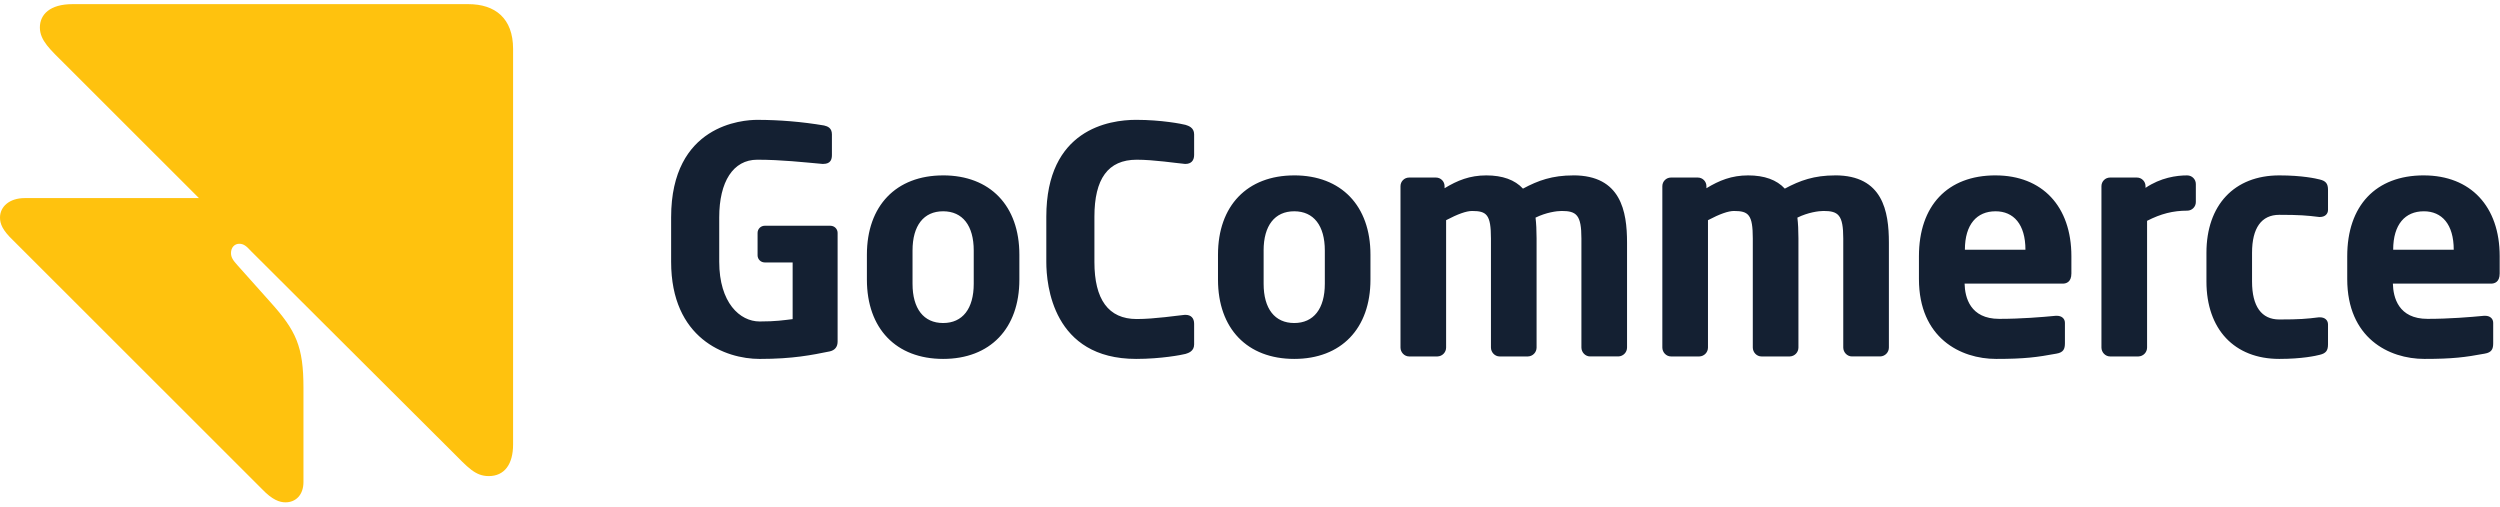
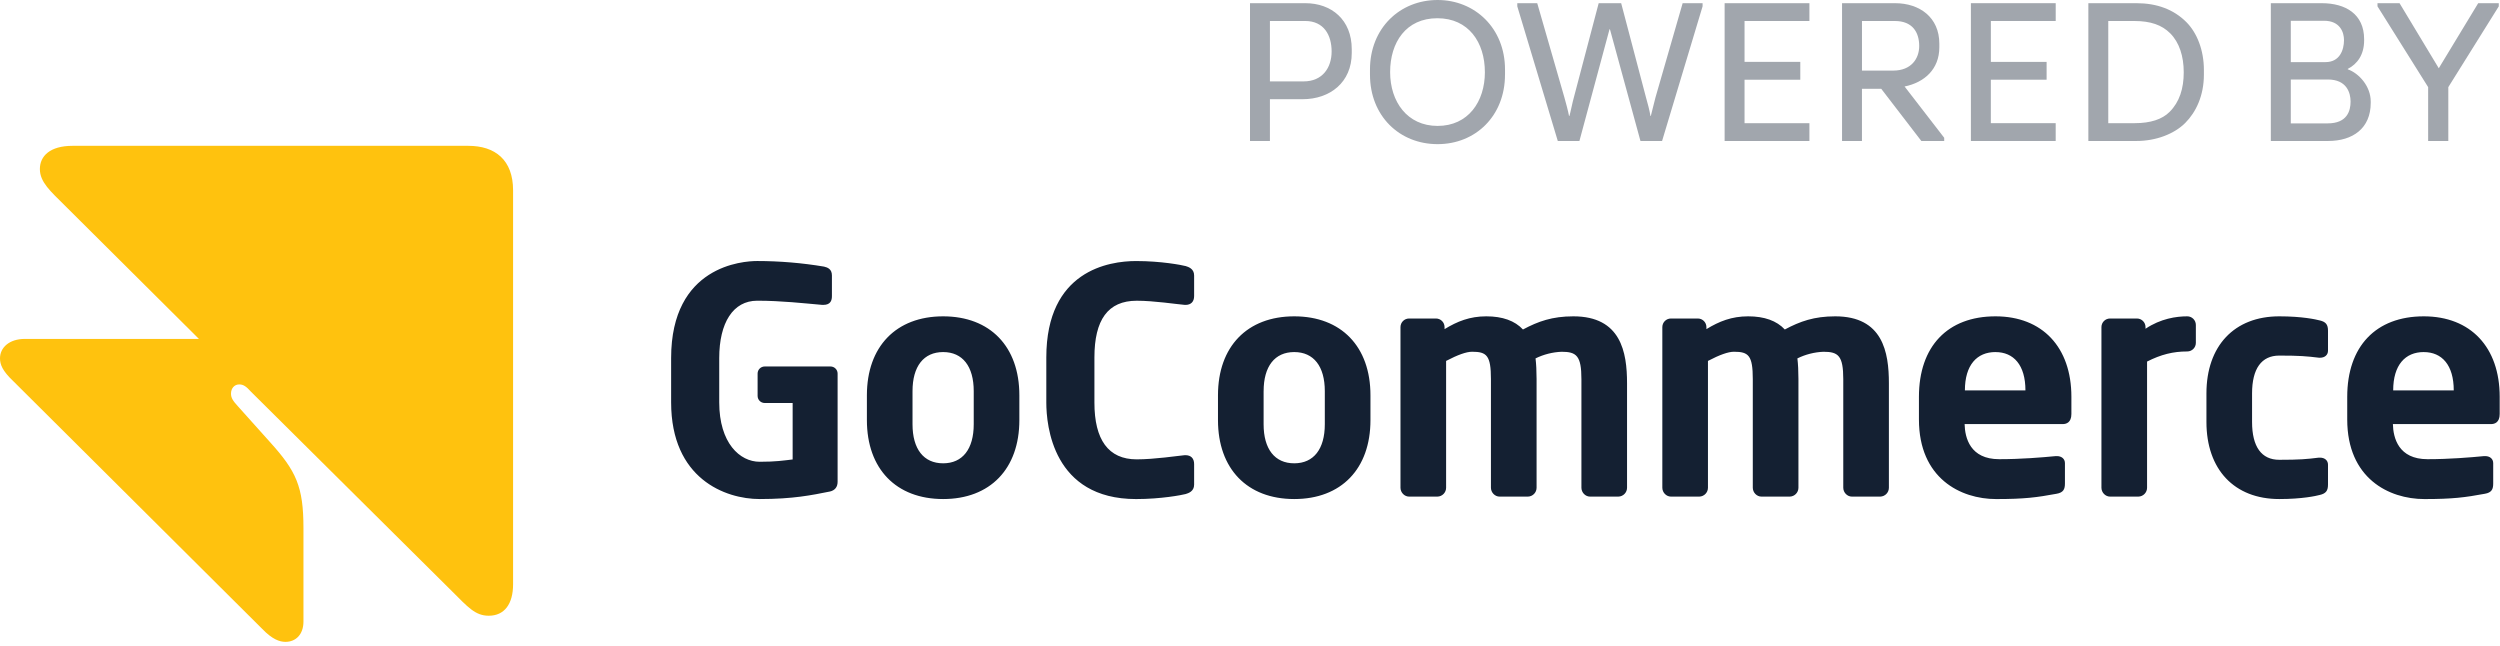
- <svg xmlns="http://www.w3.org/2000/svg" width="158" height="32">
+ <svg xmlns="http://www.w3.org/2000/svg" width="120" height="31">
  <g fill="none" fill-rule="evenodd">
-     <path d="M29.599.262H4.579C3.166.262 2.52.907 2.52 1.737c0 .83.677 1.413 1.568 2.304l8.483 8.478H1.567C.584 12.519 0 13.07 0 13.747c0 .4.154.799.83 1.444l15.737 15.727c.645.676 1.106.83 1.475.83.646 0 1.137-.461 1.137-1.29v-5.93c0-2.64-.46-3.624-2.12-5.467l-2.03-2.273c-.307-.338-.43-.522-.43-.799 0-.338.216-.583.523-.583.277 0 .461.154.738.46l12.694 12.656c1.014 1.013 1.475 1.567 2.336 1.567.983 0 1.537-.738 1.537-1.997V3.088c0-1.935-1.138-2.826-2.828-2.826" fill="#FFC20E" />
-     <path d="M57.672 15.832c0-1.575.705-2.479 1.934-2.479 1.228 0 1.934.904 1.934 2.479v2.104c0 1.575-.706 2.479-1.934 2.479-1.229 0-1.934-.904-1.934-2.48v-2.103zm1.934-4.747c-2.972 0-4.818 1.919-4.818 5.01v1.579c0 3.09 1.846 5.009 4.818 5.009 2.971 0 4.818-1.919 4.818-5.01v-1.579c0-3.09-1.847-5.01-4.818-5.01zM74.926 7.891c-.236-.062-1.534-.317-3.123-.317-1.707 0-5.676.597-5.676 6.122v2.866c0 1.436.409 6.121 5.676 6.121 1.584 0 2.885-.254 3.123-.316l.006-.002c.174-.054.537-.166.537-.596v-1.307c0-.358-.198-.563-.544-.563h-.052c-.425.037-1.897.264-3.031.264-1.8 0-2.675-1.25-2.675-3.6v-2.867c0-2.383.85-3.602 2.675-3.602 1.098 0 2.485.218 3.044.265h.039c.346 0 .544-.205.544-.564V8.49c0-.43-.363-.542-.543-.598M99.436 11.085c-1.332 0-2.219.318-3.185.836-.512-.555-1.291-.836-2.318-.836-1.042 0-1.826.318-2.636.811v-.131c0-.3-.244-.544-.544-.544h-1.698c-.3 0-.544.244-.544.544v10.199c0 .305.249.563.544.563h1.795a.562.562 0 0 0 .544-.563v-8.049c.743-.39 1.28-.581 1.642-.581.923 0 1.192.228 1.192 1.737v6.893c0 .305.249.563.544.563h1.795a.562.562 0 0 0 .545-.563V15.07c0-.515-.022-.947-.066-1.316.672-.331 1.346-.421 1.648-.421.939 0 1.251.25 1.251 1.737v6.893c0 .305.25.563.544.563h1.795a.562.562 0 0 0 .545-.563v-6.63c0-1.979-.386-4.25-3.393-4.25M126.114 13.353c1.147 0 1.894.82 1.894 2.431h-3.827c0-1.61.762-2.43 1.933-2.43m0-2.27c-3.028 0-4.837 1.91-4.837 5.108v1.443c0 3.726 2.627 5.048 4.876 5.048 1.807 0 2.584-.106 3.812-.333.45-.075.538-.299.538-.66v-1.287c0-.266-.204-.445-.506-.445h-.073c-.874.084-2.195.194-3.575.194-1.836 0-2.166-1.353-2.187-2.227h6.206c.203 0 .544-.083.544-.642v-1.091c0-3.15-1.838-5.107-4.798-5.107M138.233 11.085c-.686 0-1.678.142-2.636.788v-.108c0-.3-.244-.544-.544-.544h-1.698c-.3 0-.544.244-.544.544v10.199c0 .305.249.563.544.563h1.795a.562.562 0 0 0 .545-.563v-8.008c.881-.45 1.646-.642 2.538-.642.3 0 .544-.244.544-.544V11.63c0-.3-.243-.544-.544-.544M146.605 11.343c-.233-.06-1.104-.258-2.556-.258-2.84 0-4.602 1.874-4.602 4.892v1.814c0 3.017 1.763 4.892 4.602 4.892 1.45 0 2.32-.197 2.554-.258.39-.091.527-.263.527-.656v-1.267c0-.268-.203-.447-.505-.447h-.078c-.753.095-1.216.136-2.498.136-1.124 0-1.72-.83-1.72-2.4v-1.814c0-1.57.596-2.4 1.72-2.4 1.28 0 1.744.04 2.517.136h.059c.302 0 .505-.18.505-.446v-1.268c0-.393-.138-.565-.525-.656M79.86 15.832c0-1.575.706-2.479 1.935-2.479 1.228 0 1.934.904 1.934 2.479v2.104c0 1.575-.706 2.479-1.934 2.479-1.229 0-1.934-.904-1.934-2.48v-2.103zm1.935-4.747c-2.972 0-4.818 1.919-4.818 5.01v1.579c0 3.09 1.846 5.009 4.818 5.009 2.971 0 4.818-1.919 4.818-5.01v-1.579c0-3.09-1.847-5.01-4.818-5.01zM115.985 11.085c-1.332 0-2.219.318-3.185.836-.512-.555-1.29-.836-2.318-.836-1.042 0-1.826.318-2.636.811v-.131c0-.3-.244-.544-.544-.544h-1.698c-.3 0-.544.244-.544.544v10.199c0 .305.249.563.544.563h1.795a.562.562 0 0 0 .545-.563v-8.049c.742-.39 1.28-.581 1.64-.581.924 0 1.193.228 1.193 1.737v6.893c0 .305.249.563.544.563h1.795a.562.562 0 0 0 .545-.563V15.07c0-.515-.022-.947-.066-1.316.672-.331 1.346-.421 1.649-.421.938 0 1.25.25 1.25 1.737v6.893c0 .305.25.563.545.563h1.795a.562.562 0 0 0 .544-.563v-6.63c0-1.979-.385-4.25-3.393-4.25M153.182 13.353c1.147 0 1.894.82 1.894 2.431h-3.827c0-1.61.762-2.43 1.933-2.43m0-2.27c-3.029 0-4.837 1.91-4.837 5.108v1.443c0 3.726 2.626 5.048 4.876 5.048 1.806 0 2.584-.106 3.811-.333.45-.075.538-.299.538-.66v-1.287c0-.266-.203-.445-.505-.445h-.073c-.874.084-2.196.194-3.576.194-1.835 0-2.165-1.353-2.186-2.227h6.206c.203 0 .544-.083.544-.642v-1.091c0-3.15-1.839-5.107-4.798-5.107M52.488 14.268h-4.159a.45.45 0 0 0-.45.45v1.419a.45.45 0 0 0 .45.449h1.766v3.583c-.586.068-1.046.148-2.085.148-1.252 0-2.555-1.185-2.555-3.774v-2.808c0-2.245.876-3.641 2.402-3.641 1.536 0 2.917.161 4.117.265h.059c.488 0 .544-.322.544-.564V8.49c0-.396-.262-.507-.497-.56a25.624 25.624 0 0 0-4.223-.355c-.91 0-5.442.297-5.442 6.16v2.809c0 4.847 3.418 6.14 5.595 6.14 2.119 0 3.291-.248 4.432-.476l.004-.001c.321-.074.491-.288.491-.618v-6.87a.45.45 0 0 0-.45-.45" fill="#142032" />
+     <g fill="#A1A6AD">
+       <path d="M64.884 2.544c0 1.414-1.048 2.218-2.36 2.218h-1.568v2.005H60V.153h2.656c1.251 0 2.228.793 2.228 2.208v.183zm-2.31 1.363c.916 0 1.344-.671 1.344-1.434 0-.784-.367-1.466-1.272-1.466h-1.69v2.9h1.618zM72.24 3.582c0 1.984-1.414 3.337-3.235 3.337-1.832 0-3.246-1.353-3.246-3.337v-.244C65.759 1.353 67.194 0 69.005 0c1.79 0 3.236 1.353 3.236 3.338v.244zm-.966-.122c0-1.425-.783-2.585-2.28-2.585-1.505 0-2.268 1.16-2.268 2.585 0 1.424.824 2.584 2.279 2.584 1.465 0 2.27-1.16 2.27-2.584z" fill-rule="nonzero" />
+       <path d="M77.816.153l1.19 4.518c.062.193.194.722.214.895h.02c.052-.173.164-.692.225-.895L80.767.153h.957v.152L79.78 6.767h-1.038l-1.465-5.363h-.02l-1.445 5.363h-1.038L72.83.305V.153h.957l1.302 4.518c.061.203.194.712.224.895h.02c.051-.173.153-.692.214-.895l1.19-4.518h1.08zM86.852.153v.854h-3.114v1.964h2.676v.855h-2.676v2.086h3.114v.855h-4.07V.153z" />
+       <path d="M88.418 6.767V.153h2.544c1.18 0 2.126.681 2.126 1.943v.173c0 1.058-.722 1.69-1.668 1.883l1.902 2.462v.153h-1.098L90.3 4.263h-.926v2.504h-.956zm2.462-3.379c.845 0 1.242-.56 1.242-1.18 0-.661-.326-1.2-1.17-1.2h-1.577v2.38h1.505z" fill-rule="nonzero" />
+       <path d="M98.674.153v.854h-3.113v1.964h2.676v.855H95.56v2.086h3.113v.855h-4.07V.153z" />
+       <path d="M102.55.153c.988 0 1.792.305 2.392.905.519.52.845 1.354.845 2.3v.224c0 1.007-.377 1.8-.896 2.32-.529.529-1.404.865-2.34.865h-2.31V.153h2.31zm-1.353.854v4.905h1.272c.753 0 1.313-.183 1.67-.54.477-.477.68-1.119.68-1.902 0-.773-.213-1.435-.65-1.872-.397-.397-.937-.59-1.72-.59h-1.252zM112.695 3.327c.54.194 1.1.814 1.1 1.547v.061c0 1.231-.866 1.832-2.046 1.832H109V.153h2.442c1.14 0 2.036.519 2.036 1.73v.06c0 .682-.326 1.13-.784 1.364v.02zm-2.737-2.33v1.984h1.669c.671 0 .885-.57.885-1.058 0-.366-.183-.926-.956-.926h-1.598zm0 2.819v2.106h1.77c.937 0 1.1-.6 1.1-1.048 0-.417-.184-1.058-1.09-1.058h-1.78z" fill-rule="nonzero" />
+       <path d="M116.551 6.767V4.182L114.12.305V.153h1.058l1.883 3.123 1.893-3.123h.987v.152l-2.422 3.877v2.585z" />
+     </g>
+     <path d="M3.478 7c-1.074 0-1.564.488-1.564 1.115s.514 1.069 1.19 1.742l6.444 6.411H1.19c-.746 0-1.19.418-1.19.93 0 .301.117.603.63 1.09l11.952 11.894c.49.51.84.627 1.121.627.49 0 .863-.349.863-.975V25.35c0-1.997-.35-2.74-1.61-4.134l-1.541-1.72c-.233-.255-.327-.394-.327-.603 0-.256.164-.441.397-.441.21 0 .35.116.56.348l9.641 9.57c.77.766 1.121 1.185 1.774 1.185.748 0 1.168-.558 1.168-1.51V9.137C24.628 7.674 23.764 7 22.48 7H3.478z" fill="#FFC20E" />
+     <path d="M43.801 18.774c0-1.191.536-1.875 1.47-1.875.932 0 1.468.684 1.468 1.875v1.59c0 1.192-.536 1.875-1.469 1.875s-1.469-.683-1.469-1.874v-1.591zm1.47-3.59c-2.258 0-3.66 1.451-3.66 3.788v1.194c0 2.337 1.402 3.788 3.66 3.788 2.256 0 3.658-1.45 3.658-3.788v-1.194c0-2.337-1.402-3.788-3.659-3.788zM56.906 12.77c-.18-.048-1.165-.24-2.372-.24-1.297 0-4.311.45-4.311 4.628v2.168c0 1.086.31 4.629 4.31 4.629 1.204 0 2.192-.193 2.373-.24l.004-.001c.132-.04.408-.126.408-.45v-.989c0-.27-.15-.426-.413-.426h-.04c-.322.028-1.44.2-2.302.2-1.367 0-2.031-.946-2.031-2.723v-2.168c0-1.802.645-2.723 2.031-2.723.834 0 1.888.165 2.312.2h.03c.263 0 .413-.155.413-.426v-.988c0-.325-.276-.41-.412-.452M75.52 15.184c-1.01 0-1.684.24-2.418.632-.389-.42-.98-.632-1.76-.632-.792 0-1.388.24-2.003.614v-.1a.413.413 0 0 0-.413-.41h-1.29a.413.413 0 0 0-.413.41v7.713c0 .23.19.426.414.426H69a.426.426 0 0 0 .413-.426v-6.087c.564-.295.973-.44 1.247-.44.701 0 .905.173.905 1.315v5.212c0 .23.19.426.414.426h1.363a.426.426 0 0 0 .414-.426v-5.212c0-.39-.017-.717-.05-.996a3.12 3.12 0 0 1 1.252-.318c.712 0 .95.19.95 1.314v5.212c0 .23.19.426.413.426h1.363a.426.426 0 0 0 .414-.426v-5.014c0-1.496-.293-3.213-2.577-3.213M95.783 16.9c.871 0 1.438.62 1.438 1.838h-2.906c0-1.219.579-1.839 1.468-1.839m0-1.715c-2.3 0-3.674 1.444-3.674 3.862v1.091c0 2.818 1.995 3.818 3.704 3.818 1.372 0 1.962-.081 2.894-.253.342-.056.41-.225.41-.498v-.973c0-.202-.155-.338-.385-.338h-.055c-.664.064-1.668.148-2.716.148-1.394 0-1.644-1.023-1.66-1.685h4.713c.154 0 .413-.062.413-.485v-.825c0-2.382-1.396-3.862-3.644-3.862M104.987 15.184c-.521 0-1.274.107-2.002.596v-.082a.413.413 0 0 0-.413-.41h-1.29a.413.413 0 0 0-.413.41v7.713c0 .23.19.426.413.426h1.364a.426.426 0 0 0 .413-.426v-6.056c.67-.34 1.25-.485 1.928-.485a.413.413 0 0 0 .414-.412v-.863a.413.413 0 0 0-.414-.411M111.346 15.38c-.177-.047-.84-.196-1.942-.196-2.156 0-3.495 1.418-3.495 3.7v1.37c0 2.283 1.339 3.7 3.495 3.7 1.102 0 1.762-.148 1.94-.195.296-.068.4-.199.4-.496v-.958c0-.202-.154-.338-.383-.338h-.06c-.571.072-.923.103-1.897.103-.853 0-1.305-.627-1.305-1.815v-1.371c0-1.188.452-1.816 1.305-1.816.973 0 1.325.031 1.912.103h.045c.23 0 .383-.135.383-.337v-.959c0-.297-.105-.427-.398-.496M60.654 18.774c0-1.191.535-1.875 1.469-1.875.933 0 1.468.684 1.468 1.875v1.59c0 1.192-.535 1.875-1.468 1.875-.934 0-1.47-.683-1.47-1.874v-1.591zm1.469-3.59c-2.257 0-3.66 1.451-3.66 3.788v1.194c0 2.337 1.403 3.788 3.66 3.788s3.659-1.45 3.659-3.788v-1.194c0-2.337-1.402-3.788-3.66-3.788zM88.09 15.184c-1.012 0-1.685.24-2.419.632-.389-.42-.98-.632-1.76-.632-.792 0-1.388.24-2.003.614v-.1a.413.413 0 0 0-.413-.41h-1.29a.413.413 0 0 0-.413.41v7.713c0 .23.19.426.414.426h1.363a.426.426 0 0 0 .413-.426v-6.087c.564-.295.973-.44 1.247-.44.701 0 .905.173.905 1.315v5.212c0 .23.19.426.414.426h1.363a.426.426 0 0 0 .414-.426v-5.212c0-.39-.017-.717-.05-.996a3.12 3.12 0 0 1 1.252-.318c.712 0 .95.19.95 1.314v5.212c0 .23.19.426.413.426h1.363a.426.426 0 0 0 .414-.426v-5.014c0-1.496-.293-3.213-2.577-3.213M116.34 16.9c.872 0 1.44.62 1.44 1.838h-2.907c0-1.219.578-1.839 1.468-1.839m0-1.715c-2.3 0-3.674 1.444-3.674 3.862v1.091c0 2.818 1.995 3.818 3.703 3.818 1.372 0 1.963-.081 2.895-.253.342-.056.409-.225.409-.498v-.973c0-.202-.155-.338-.384-.338h-.055c-.664.064-1.668.148-2.716.148-1.394 0-1.645-1.023-1.66-1.685h4.712c.155 0 .414-.062.414-.485v-.825c0-2.382-1.397-3.862-3.644-3.862M39.864 17.591h-3.158a.34.34 0 0 0-.341.34v1.073c0 .188.152.34.34.34h1.342v2.71c-.445.051-.795.111-1.583.111-.952 0-1.941-.896-1.941-2.854v-2.123c0-1.697.665-2.754 1.824-2.754 1.167 0 2.216.123 3.127.201h.044c.371 0 .414-.243.414-.426v-.988c0-.3-.2-.383-.378-.424a19.543 19.543 0 0 0-3.207-.268c-.69 0-4.133.225-4.133 4.659v2.123c0 3.666 2.596 4.643 4.25 4.643 1.608 0 2.499-.187 3.365-.36h.004c.244-.056.372-.218.372-.468v-5.195a.34.34 0 0 0-.341-.34" fill="#142032" />
  </g>
</svg>
